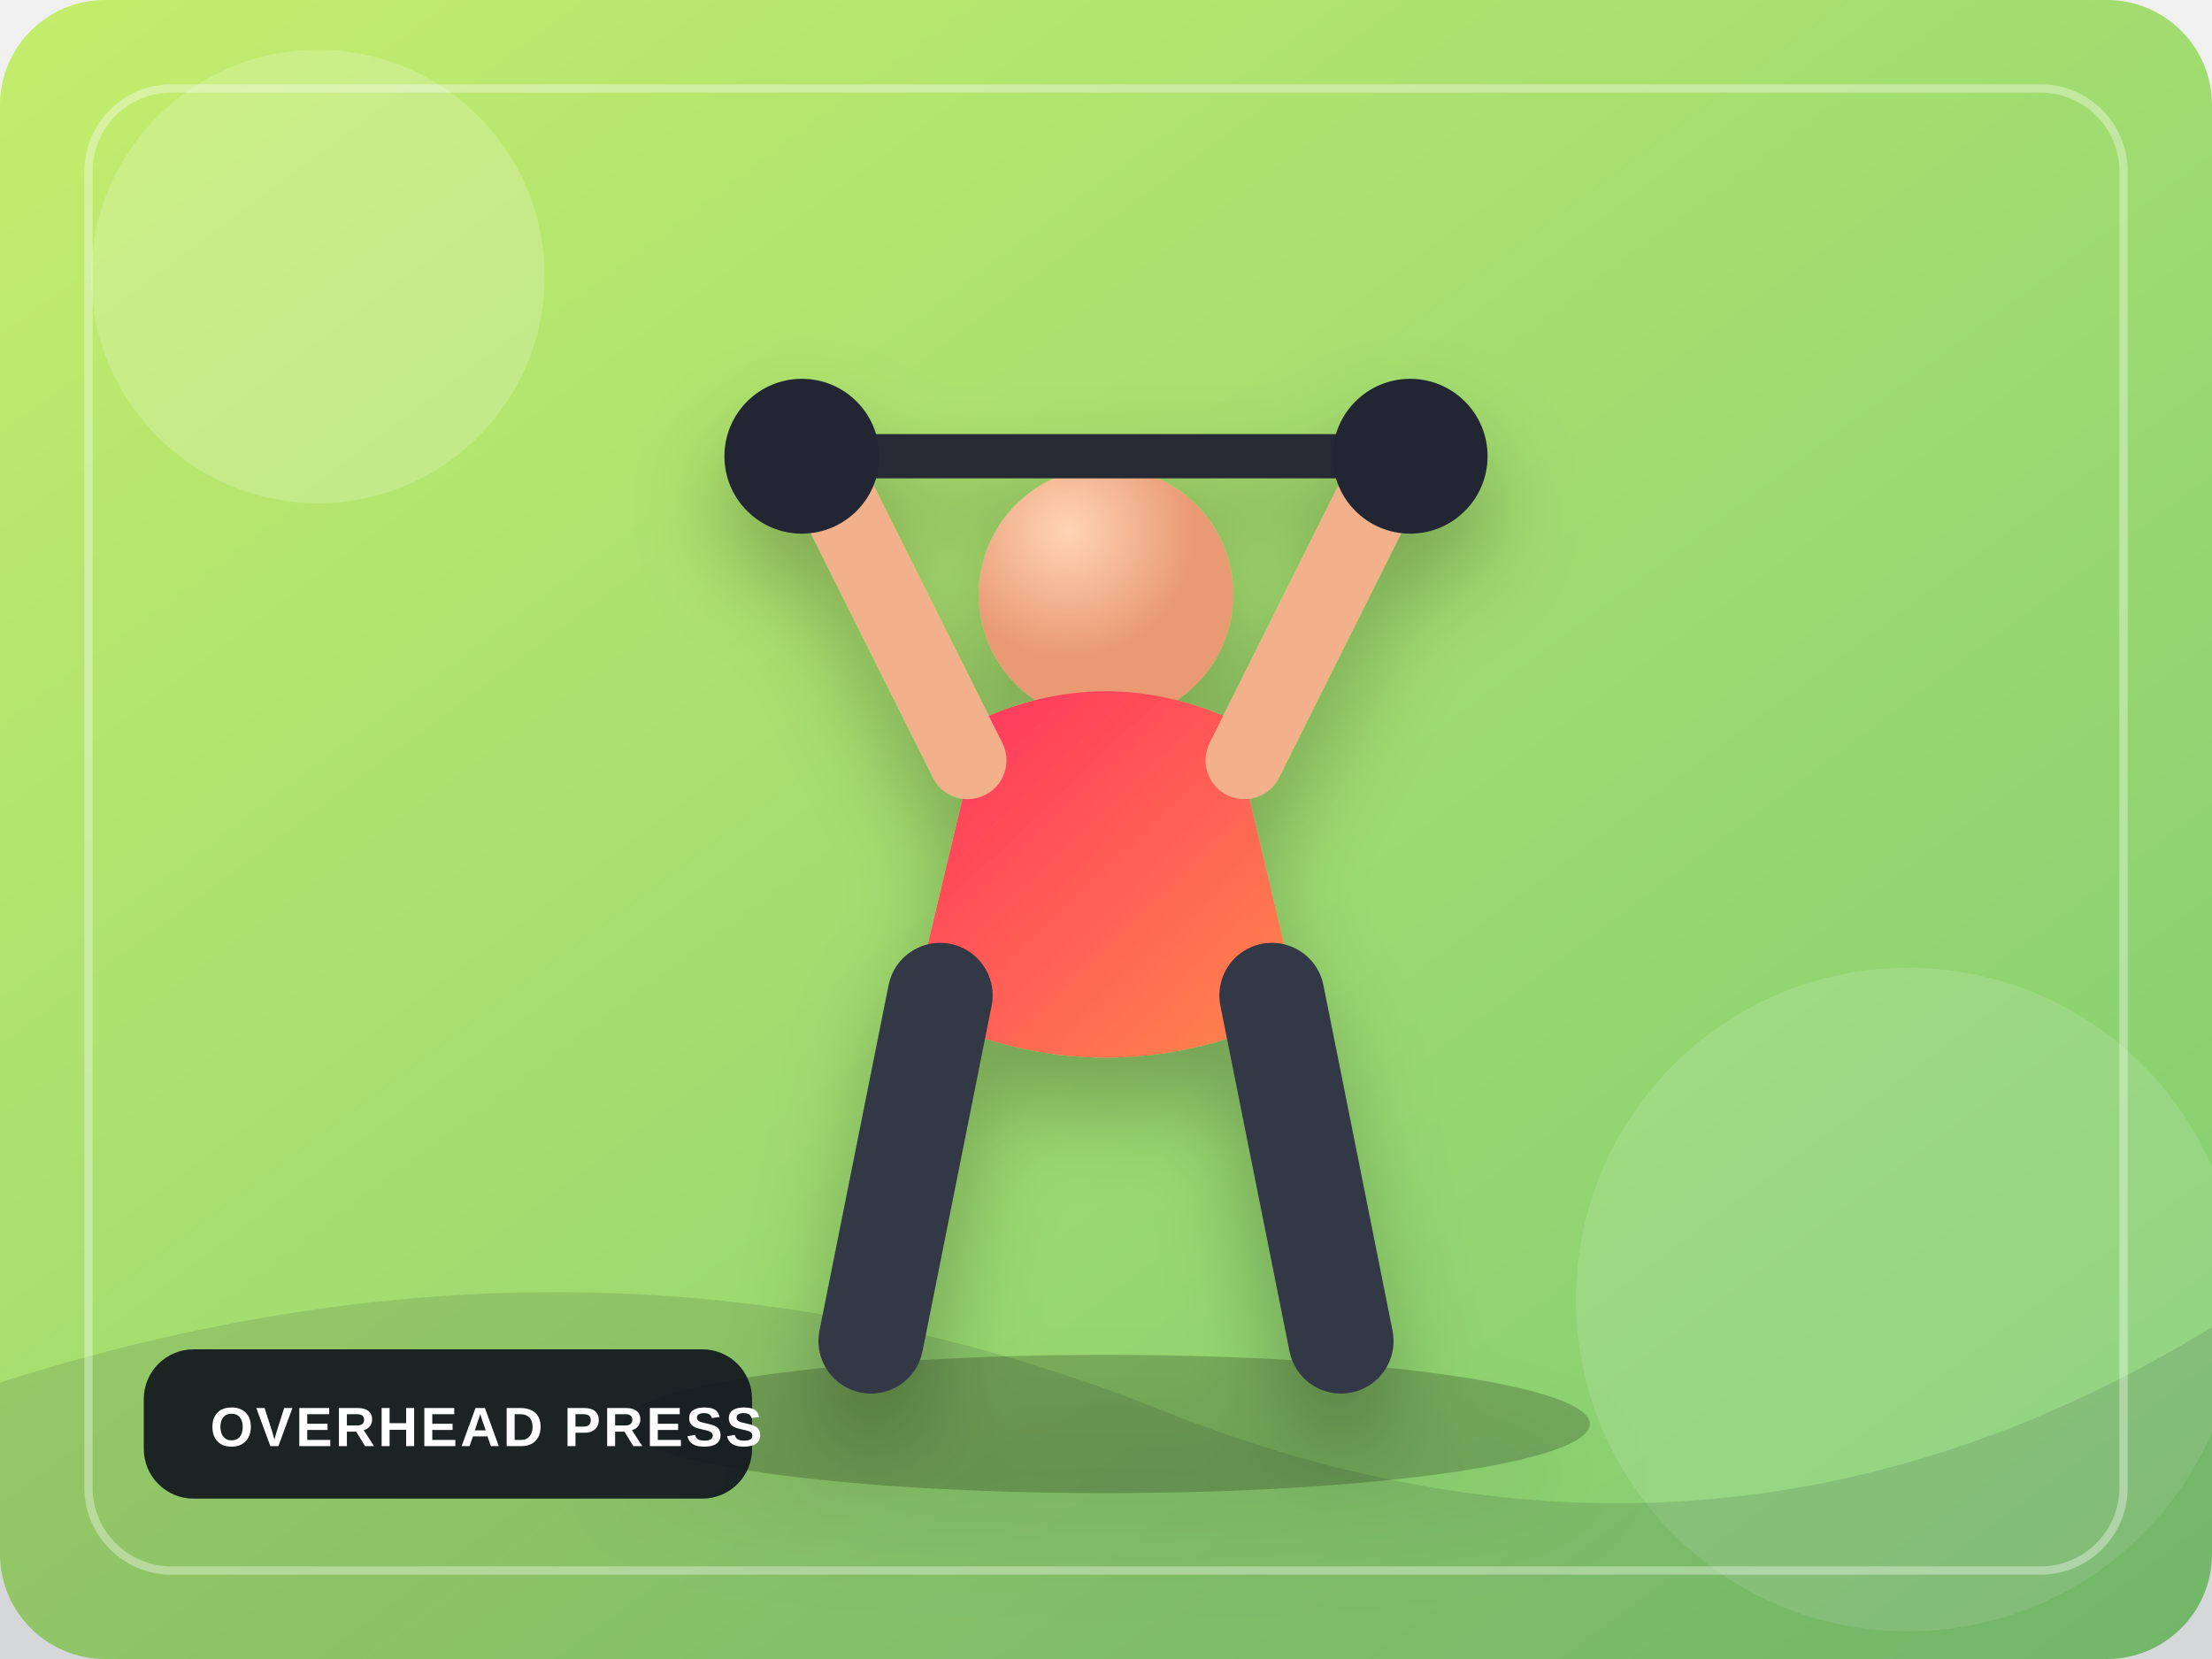
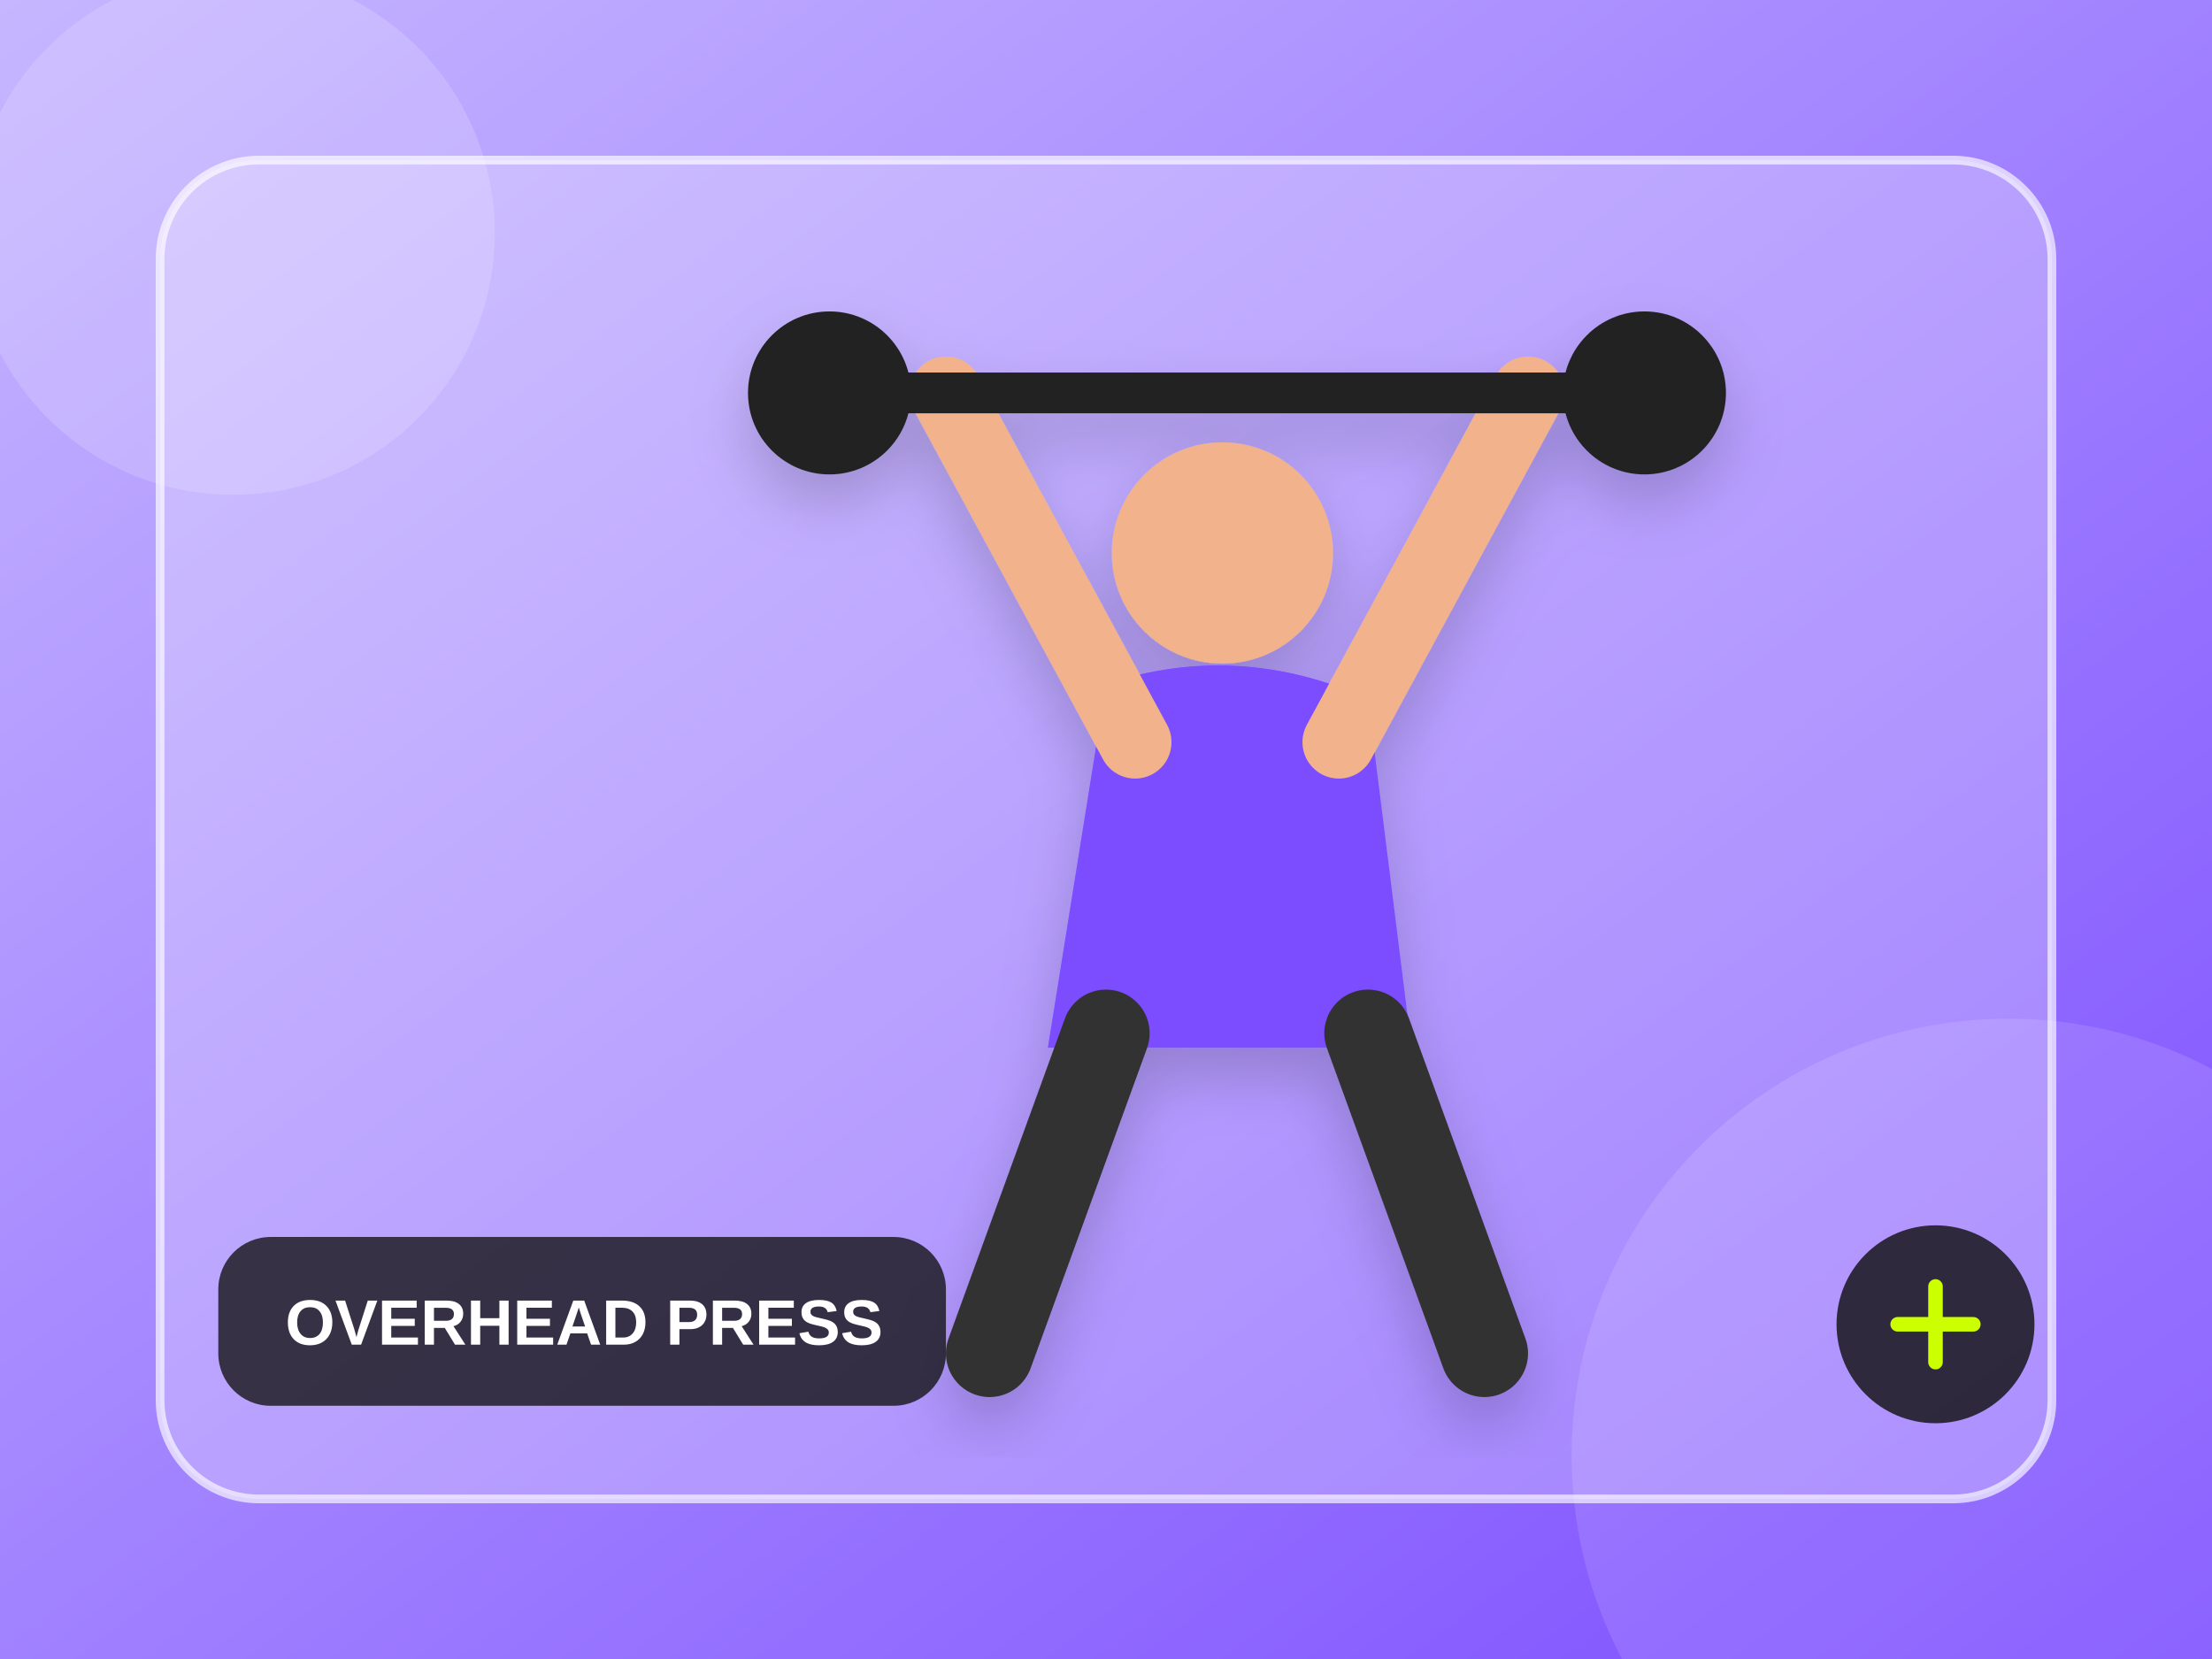
- <svg xmlns="http://www.w3.org/2000/svg" viewBox="0 0 800 600" role="img" aria-label="OVERHEAD PRESS 3D animated illustration">
+ <svg xmlns="http://www.w3.org/2000/svg" viewBox="0 0 760 570">
  <defs>
-     <linearGradient id="bg" x1="0" y1="0" x2="1" y2="1">
-       <stop stop-color="#c5ed6d" />
-       <stop offset="1" stop-color="#7ecb73" />
+     <linearGradient id="g" x1="0" y1="0" x2="1" y2="1">
+       <stop offset="0" stop-color="#c6b6ff" />
+       <stop offset="1" stop-color="#7c4dff" />
    </linearGradient>
-     <linearGradient id="shirt" x1="0" y1="0" x2="1" y2="1">
-       <stop stop-color="#ff315f" />
-       <stop offset="1" stop-color="#ff8a4c" />
-     </linearGradient>
-     <radialGradient id="skin" cx="35%" cy="25%">
-       <stop stop-color="#ffd4b5" />
-       <stop offset="1" stop-color="#e99a73" />
-     </radialGradient>
-     <filter id="shadow" x="-30%" y="-30%" width="160%" height="160%">
-       <feDropShadow dx="0" dy="18" stdDeviation="16" flood-opacity=".25" />
+     <filter id="s">
+       <feDropShadow dx="0" dy="10" stdDeviation="10" flood-opacity=".18" />
    </filter>
-     <filter id="soft" x="-30%" y="-30%" width="160%" height="160%">
-       <feGaussianBlur stdDeviation="12" />
-     </filter>
-     <style>.float{animation:float 3.4s ease-in-out infinite} @keyframes float{0%,100%{transform:translateY(0)}50%{transform:translateY(-8px)}}</style>
  </defs>
-   <rect width="800" height="600" rx="38" fill="url(#bg)" />
-   <circle cx="115" cy="100" r="82" fill="#fff" opacity=".18" />
-   <circle cx="690" cy="470" r="120" fill="#fff" opacity=".12" />
-   <path d="M0 500 Q220 430 420 510 T800 480 V600 H0Z" fill="#0f1720" opacity=".12" />
-   <g filter="url(#shadow)">
-     <g class="float">
-       <ellipse cx="400" cy="515" rx="175" ry="25" fill="#000" opacity=".2" />
-       <circle cx="400" cy="215" r="46" fill="url(#skin)" />
-       <path d="M355 260 Q400 240 445 260 L470 365 Q400 400 330 365Z" fill="url(#shirt)" />
-       <path d="M350 275 L295 165" stroke="#f2b18b" stroke-width="28" stroke-linecap="round" />
-       <path d="M450 275 L505 165" stroke="#f2b18b" stroke-width="28" stroke-linecap="round" />
-       <path d="M300 165 H500" stroke="#252b35" stroke-width="16" />
-       <circle cx="290" cy="165" r="28" fill="#202733" />
-       <circle cx="510" cy="165" r="28" fill="#202733" />
-       <path d="M340 360 L315 485" stroke="#303744" stroke-width="38" stroke-linecap="round" />
-       <path d="M460 360 L485 485" stroke="#303744" stroke-width="38" stroke-linecap="round" />
-     </g>
+   <rect width="760" height="570" fill="url(#g)" />
+   <circle cx="80" cy="80" r="90" fill="#fff" opacity=".16" />
+   <circle cx="690" cy="500" r="150" fill="#fff" opacity=".12" />
+   <rect x="55" y="55" width="650" height="460" rx="34" fill="#ffffff" opacity=".25" />
+   <rect x="55" y="55" width="650" height="460" rx="34" fill="none" stroke="#fff" stroke-width="3" opacity=".65" />
+   <g filter="url(#s)" transform="translate(0 10)">
+     <circle cx="420" cy="180" r="38" fill="#f2b28b" />
+     <path d="M380 225 Q425 210 470 230 L485 350 L360 350 Z" fill="#7c4dff" />
+     <path d="M390 245 L325 125 M460 245 L525 125" stroke="#f2b28b" stroke-width="25" stroke-linecap="round" />
+     <path d="M290 125 L560 125" stroke="#222" stroke-width="14" />
+     <circle cx="285" cy="125" r="28" fill="#222" />
+     <circle cx="565" cy="125" r="28" fill="#222" />
+     <path d="M380 345 L340 455 M470 345 L510 455" stroke="#333" stroke-width="30" stroke-linecap="round" />
  </g>
-   <rect x="32" y="32" width="736" height="536" rx="30" fill="none" stroke="#fff" stroke-opacity=".35" stroke-width="3" />
-   <rect x="52" y="488" width="220" height="54" rx="18" fill="#11161d" opacity=".92" />
-   <text x="76" y="523" fill="#fff" font-family="Arial, sans-serif" font-size="20" font-weight="900" letter-spacing="1">OVERHEAD PRESS</text>
+   <rect x="75" y="425" width="250" height="58" rx="18" fill="#111" opacity=".78" />
+   <text x="98" y="462" font-family="Arial, sans-serif" font-size="22" font-weight="800" fill="#fff">OVERHEAD PRESS</text>
+   <circle cx="665" cy="455" r="34" fill="#111" opacity=".82" />
+   <path d="M652 455h26M665 442v26" stroke="#ccff00" stroke-width="5" stroke-linecap="round" />
</svg>
